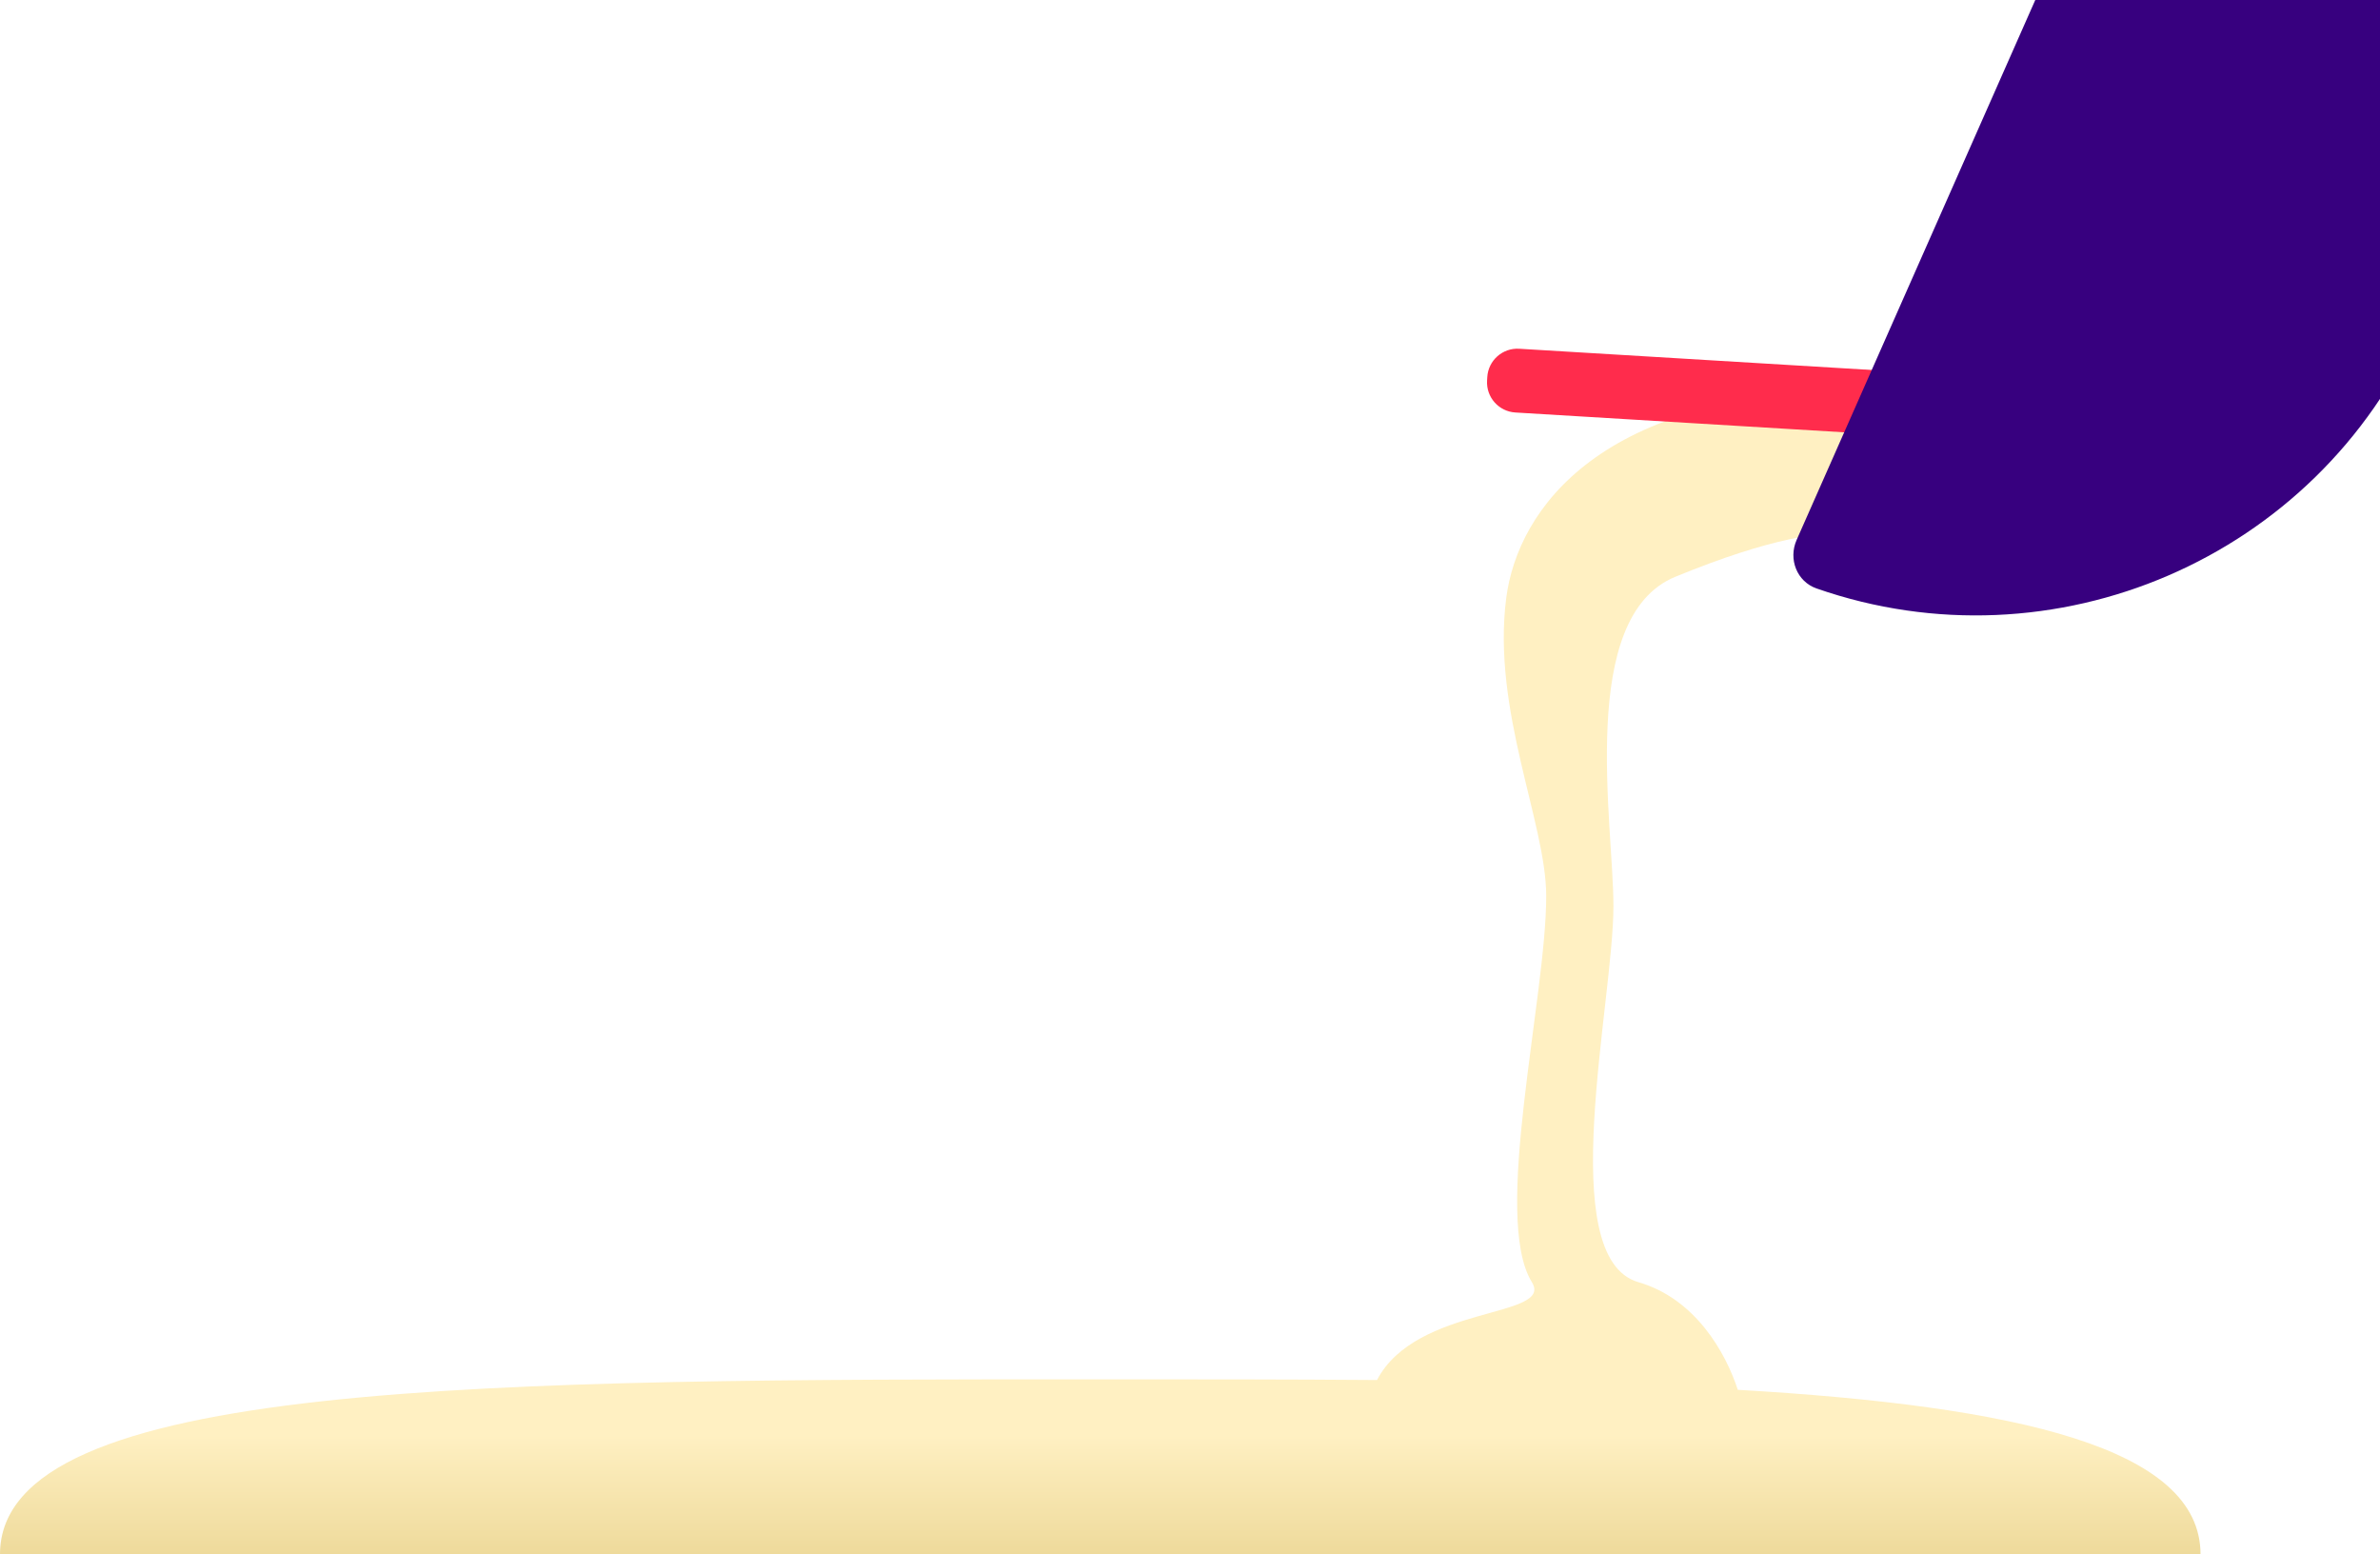
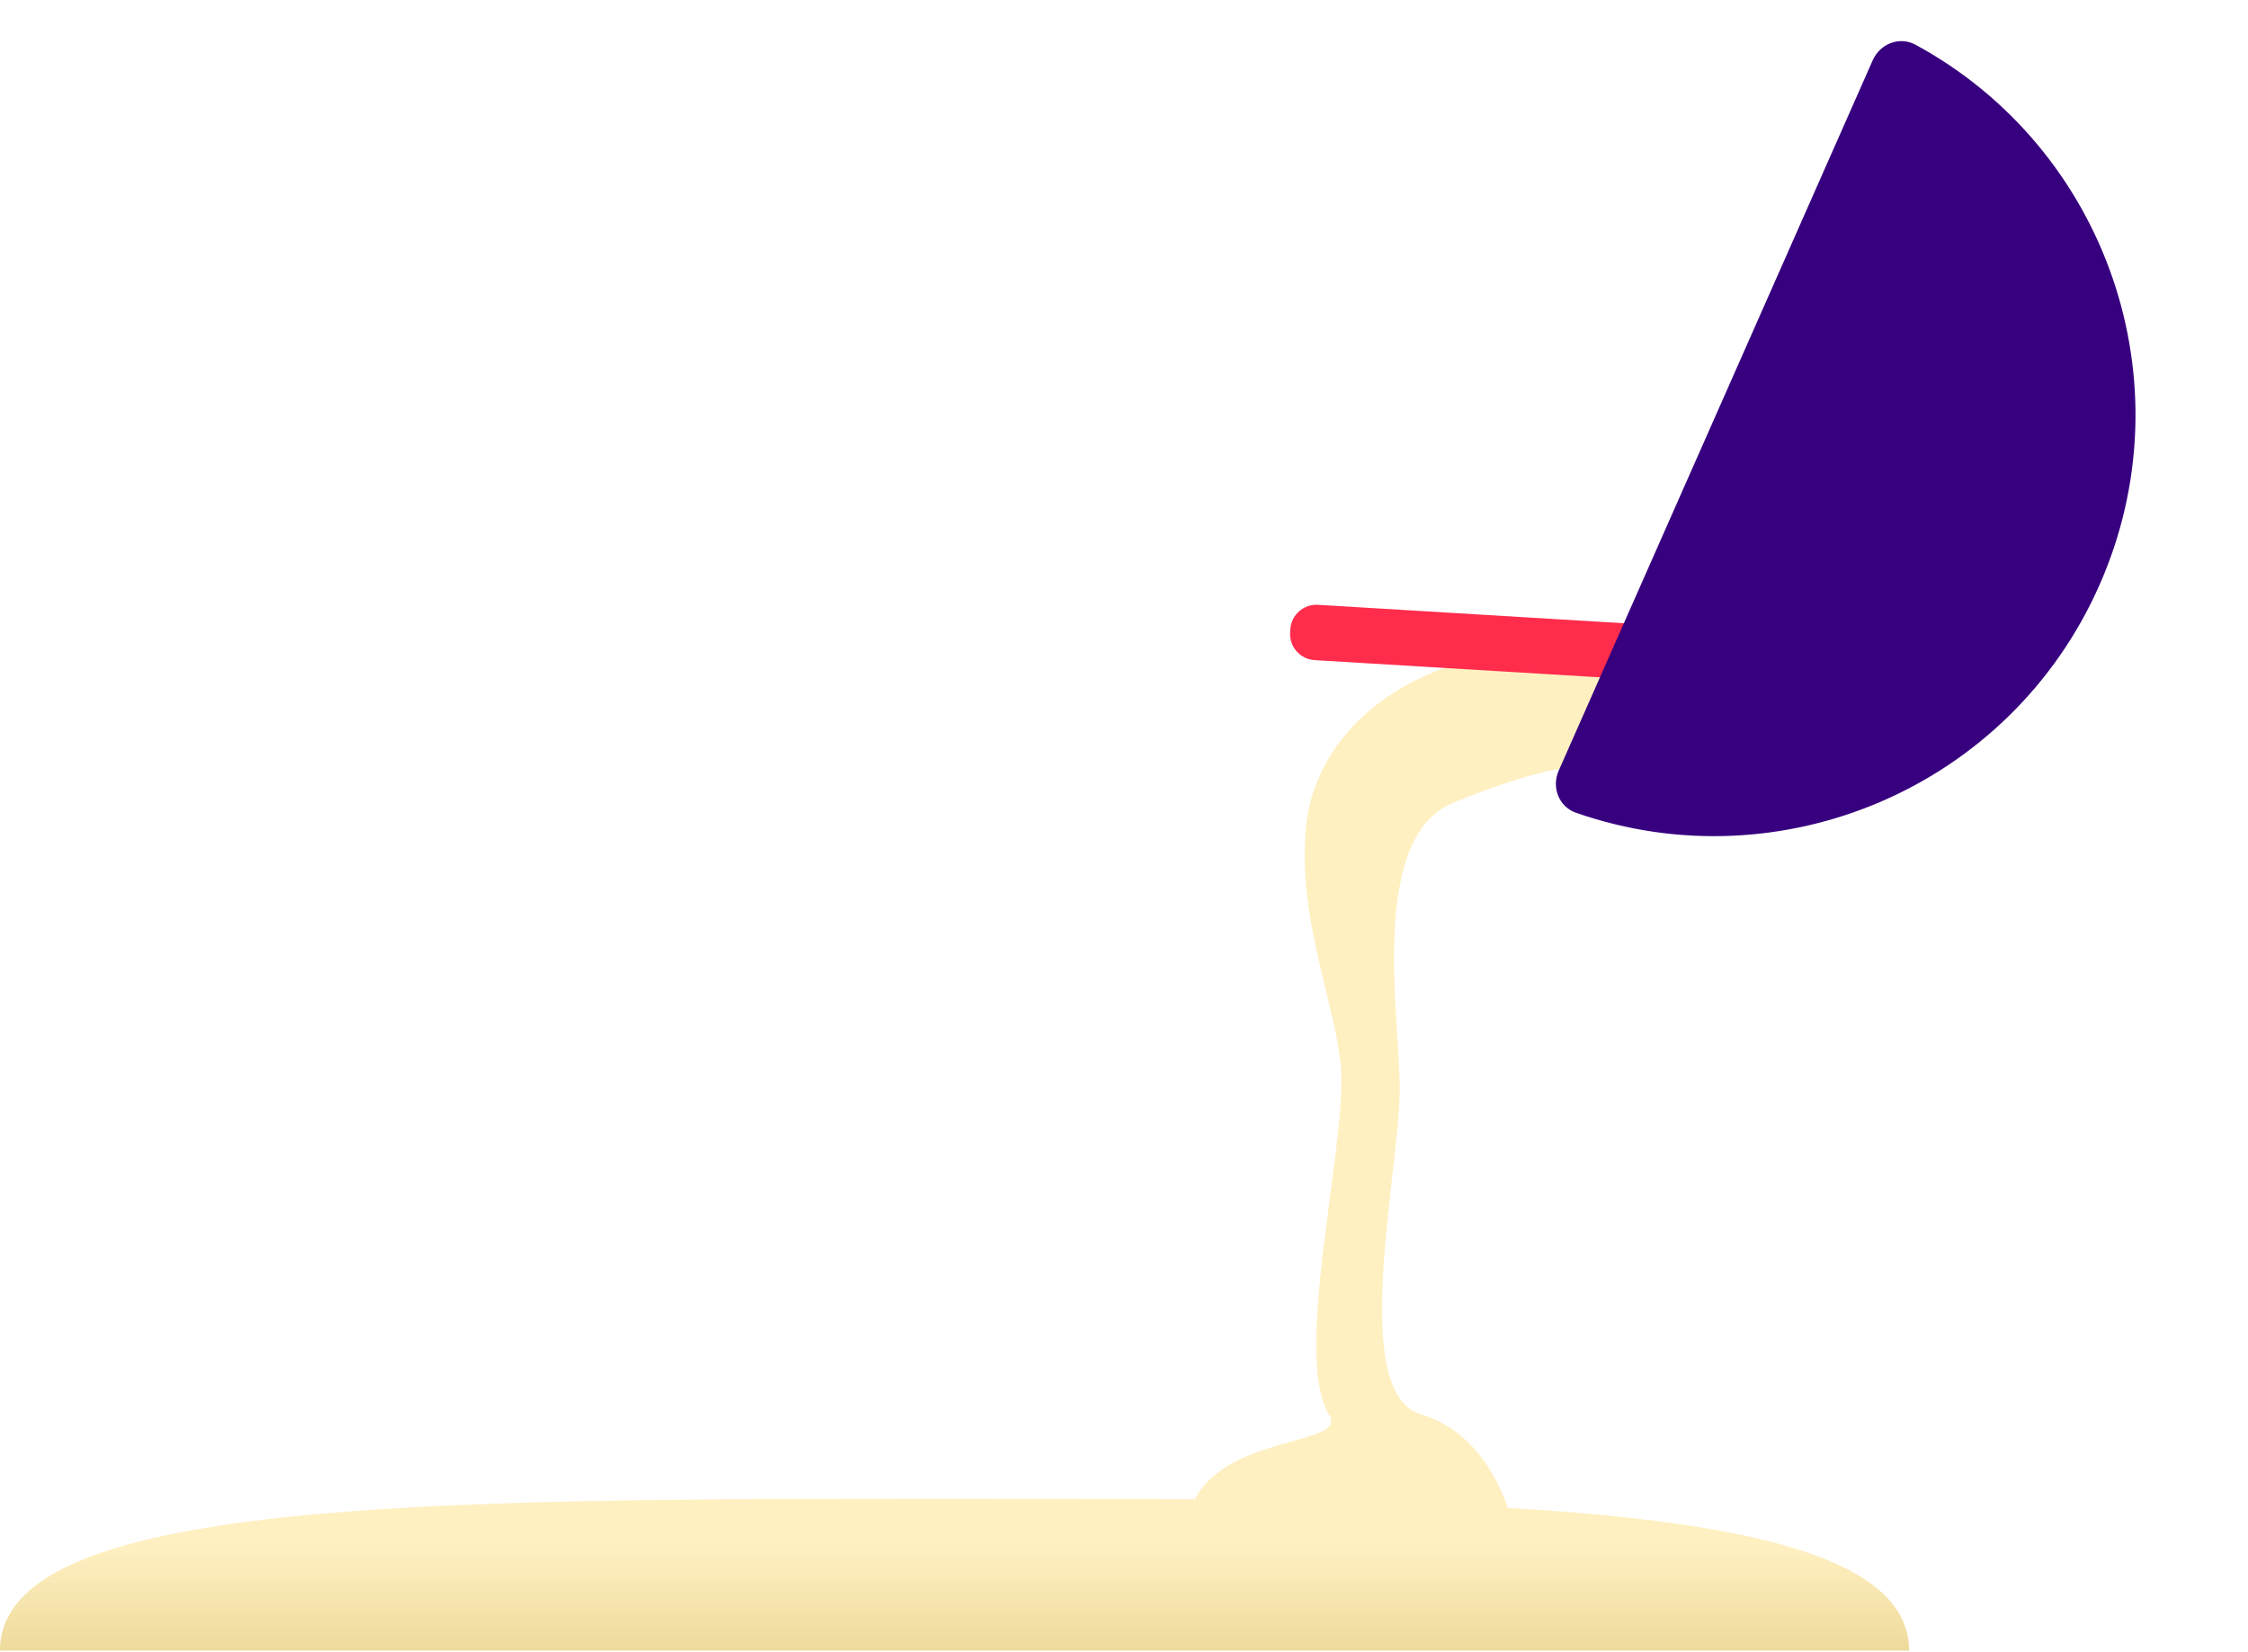
- <svg xmlns="http://www.w3.org/2000/svg" width="1578" height="1030" viewBox="0 0 1578 1030" fill="none">
-   <path d="M1232 351.812C1206.46 353.084 1175.96 355.607 1110.81 382.319C1045.71 409.012 1069.75 545.824 1069.75 600.63C1069.75 664.503 1030.19 833.718 1086.28 849.925C1124.18 860.877 1144.26 896.862 1152.2 921.277C1337.89 932.08 1459 959.703 1459 1030.34H0C0 914.34 326.608 914.34 729.5 914.34C792.877 914.34 854.367 914.34 912.994 914.792C939.148 864.728 1030.57 874 1015.67 849.925C989.108 807.025 1025.18 661.643 1025.18 593.957C1025.18 545.814 989.126 470.978 998.641 396.619C1006.25 337.132 1062.24 259.34 1232 259.34V351.812Z" fill="url(#paint0_linear_2121_1926)" />
-   <path d="M1004.73 273.439C993.702 272.775 985.302 263.298 985.966 252.272L986.107 249.939C986.771 238.913 996.248 230.513 1007.27 231.178L1398.83 254.767C1409.85 255.431 1418.25 264.908 1417.59 275.934L1417.45 278.267C1416.78 289.293 1407.31 297.693 1396.28 297.028L1004.73 273.439Z" fill="#FF2C4C" />
-   <path d="M1431.22 -184.991C1436.82 -197.655 1451.72 -203.432 1463.89 -196.829C1609.78 -117.656 1672.75 61.635 1604.46 216.12C1536.16 370.604 1361.17 444.701 1204.43 390.08C1191.35 385.524 1185.6 370.614 1191.19 357.951L1431.22 -184.991Z" fill="#37007F" />
+ <svg xmlns="http://www.w3.org/2000/svg" width="1718" height="1262" viewBox="0 0 1718 1262" fill="none">
+   <path d="M1232 582.812C1206.46 584.084 1175.96 586.607 1110.81 613.319C1045.71 640.012 1069.75 776.824 1069.75 831.63C1069.75 895.502 1030.19 1064.72 1086.28 1080.92C1124.18 1091.88 1144.26 1127.86 1152.2 1152.28C1337.89 1163.08 1459 1190.7 1459 1261.34H0C0 1145.34 326.608 1145.34 729.5 1145.34C792.877 1145.34 854.367 1145.34 912.994 1145.79C939.148 1095.73 1030.57 1105 1015.67 1080.92C989.108 1038.03 1025.18 892.643 1025.18 824.957C1025.18 776.814 989.126 701.978 998.641 627.619C1006.25 568.132 1062.24 490.34 1232 490.34V582.812Z" fill="url(#paint0_linear_2894_1589)" />
+   <path d="M1004.73 504.439C993.702 503.775 985.302 494.298 985.966 483.272L986.107 480.939C986.771 469.913 996.248 461.513 1007.27 462.178L1398.83 485.767C1409.85 486.431 1418.25 495.908 1417.59 506.934L1417.45 509.267C1416.78 520.293 1407.31 528.693 1396.28 528.028L1004.73 504.439Z" fill="#FF2C4C" />
+   <path d="M1431.22 46.008C1436.82 33.345 1451.72 27.568 1463.89 34.172C1609.78 113.344 1672.75 292.635 1604.46 447.12C1536.16 601.604 1361.17 675.701 1204.43 621.08C1191.35 616.524 1185.6 601.614 1191.19 588.951L1431.22 46.008Z" fill="#37007F" />
  <defs>
-     <linearGradient id="paint0_linear_2121_1926" x1="729.5" y1="914.34" x2="729.5" y2="1030.34" gradientUnits="userSpaceOnUse">
+     <linearGradient id="paint0_linear_2894_1589" x1="729.5" y1="1145.34" x2="729.5" y2="1261.34" gradientUnits="userSpaceOnUse">
      <stop offset="0.322" stop-color="#FFF0C2" />
      <stop offset="1" stop-color="#EEDA9B" />
    </linearGradient>
  </defs>
</svg>
